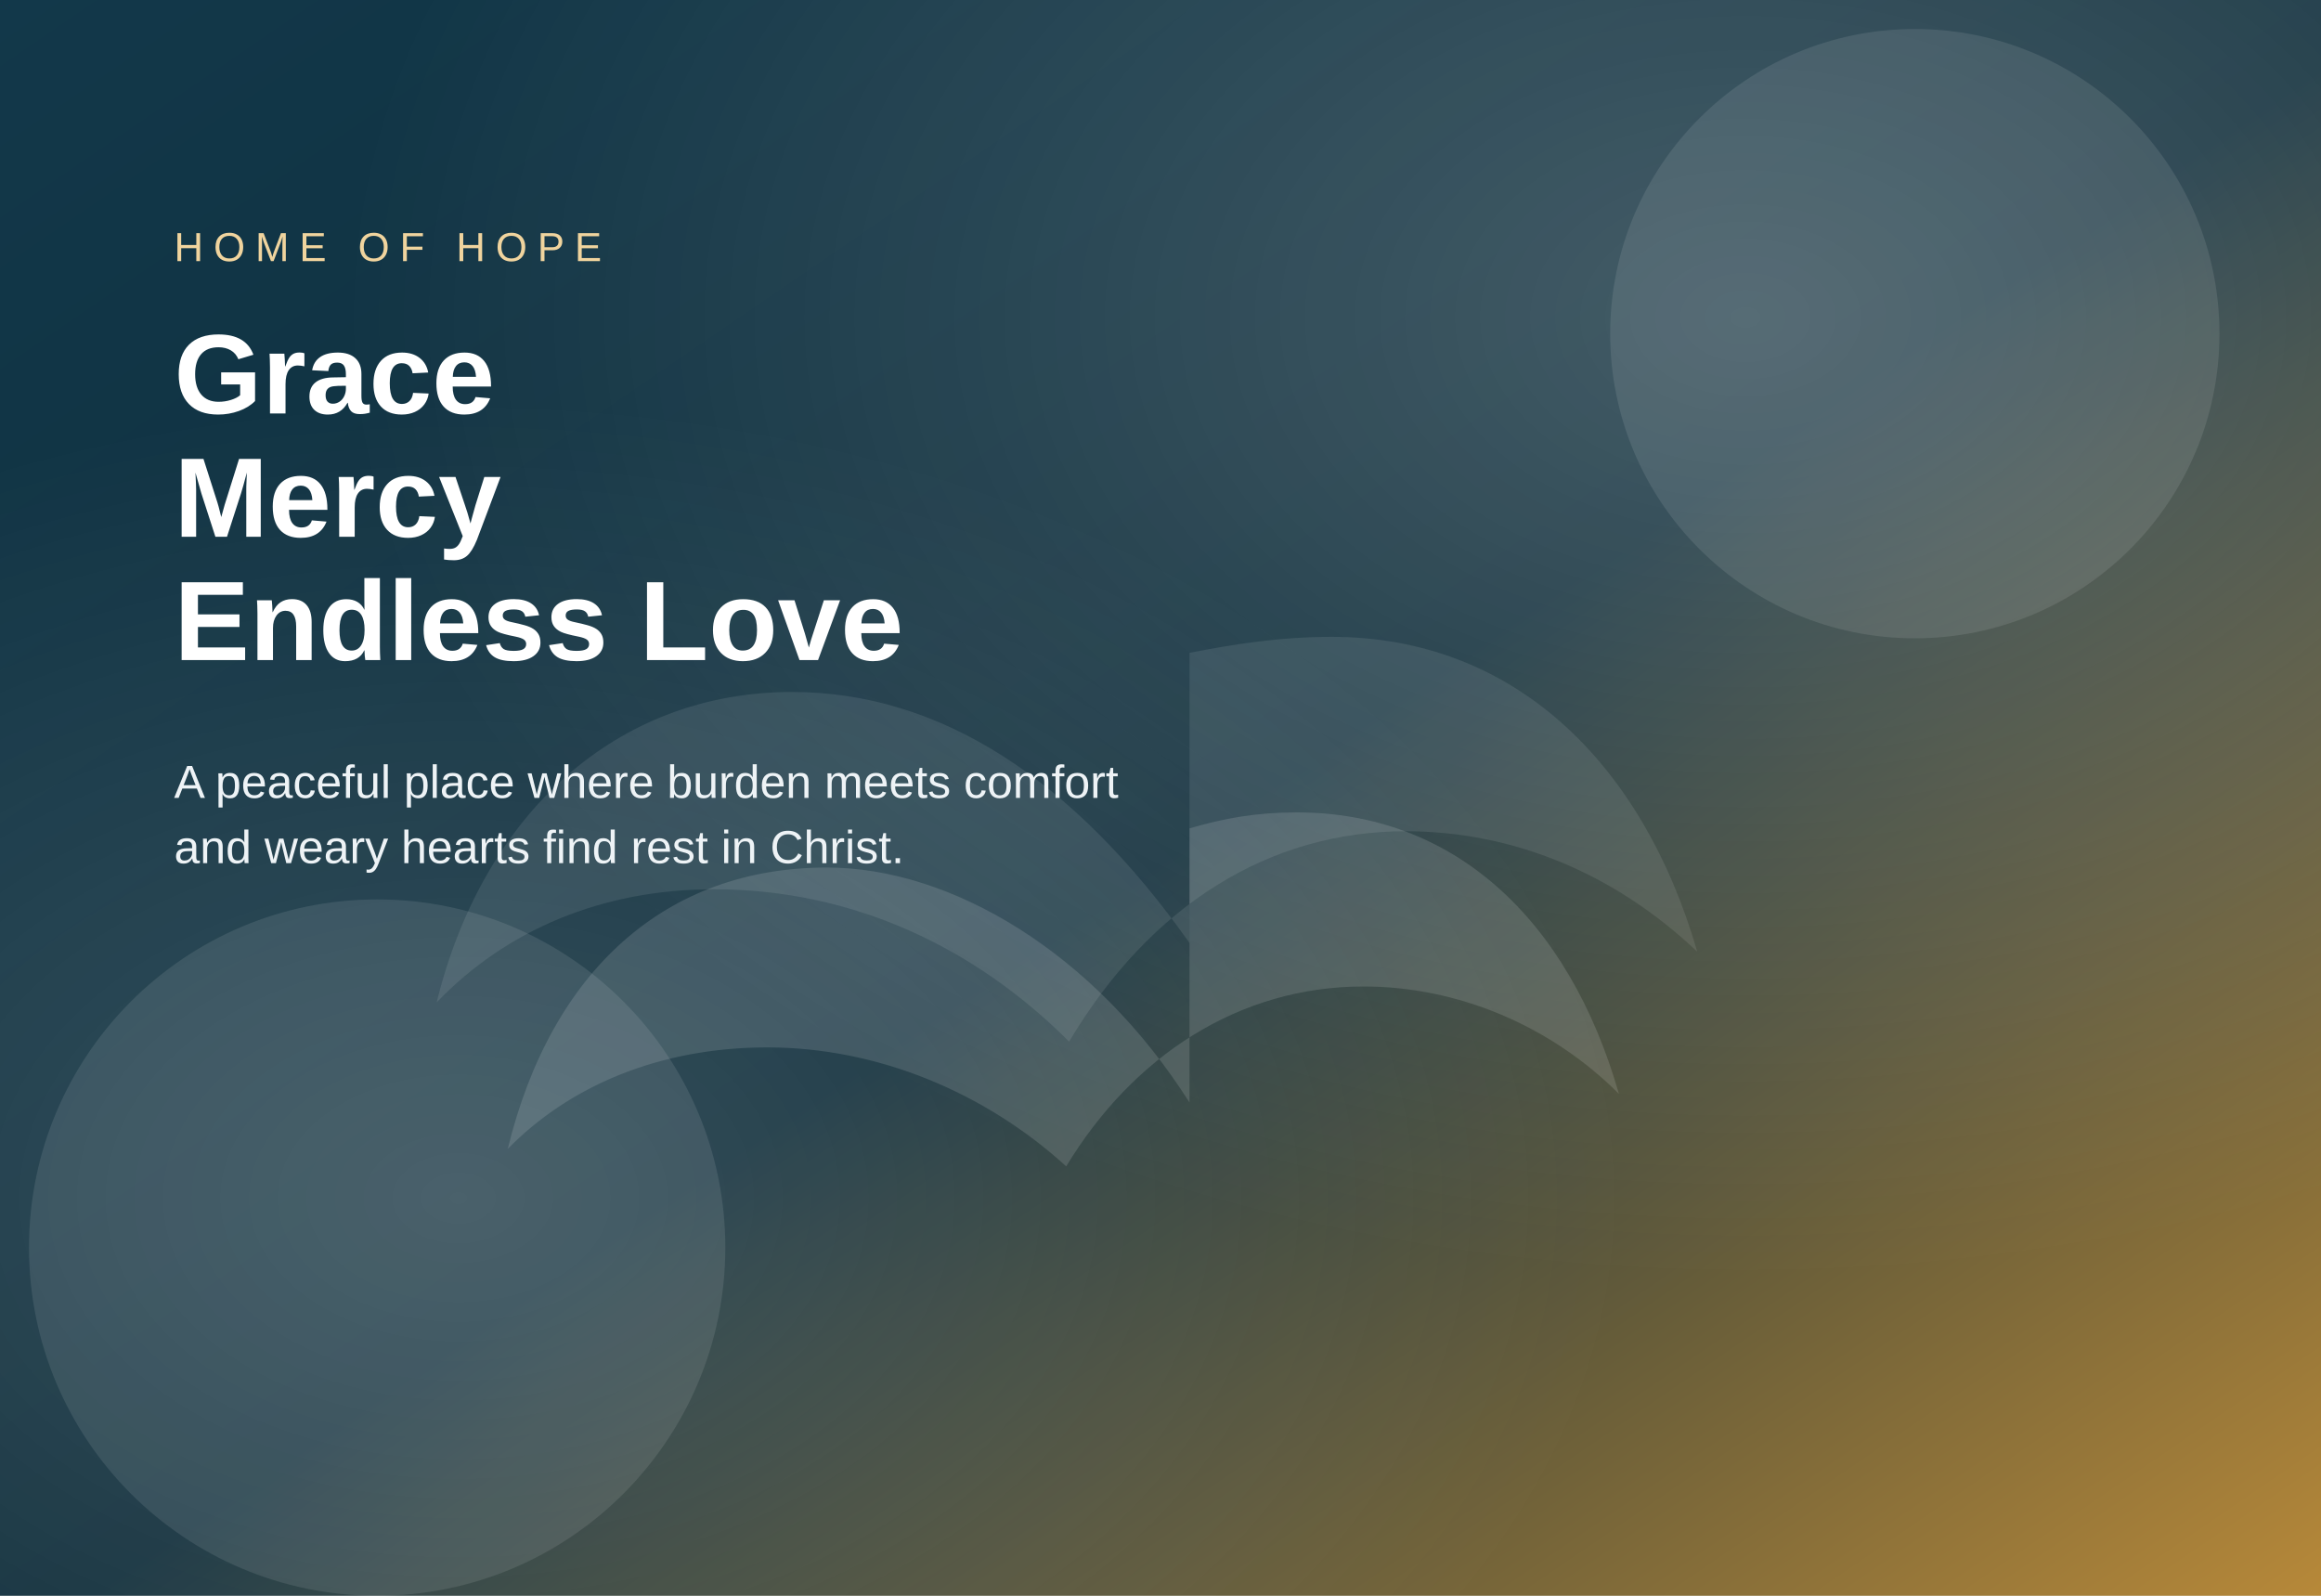
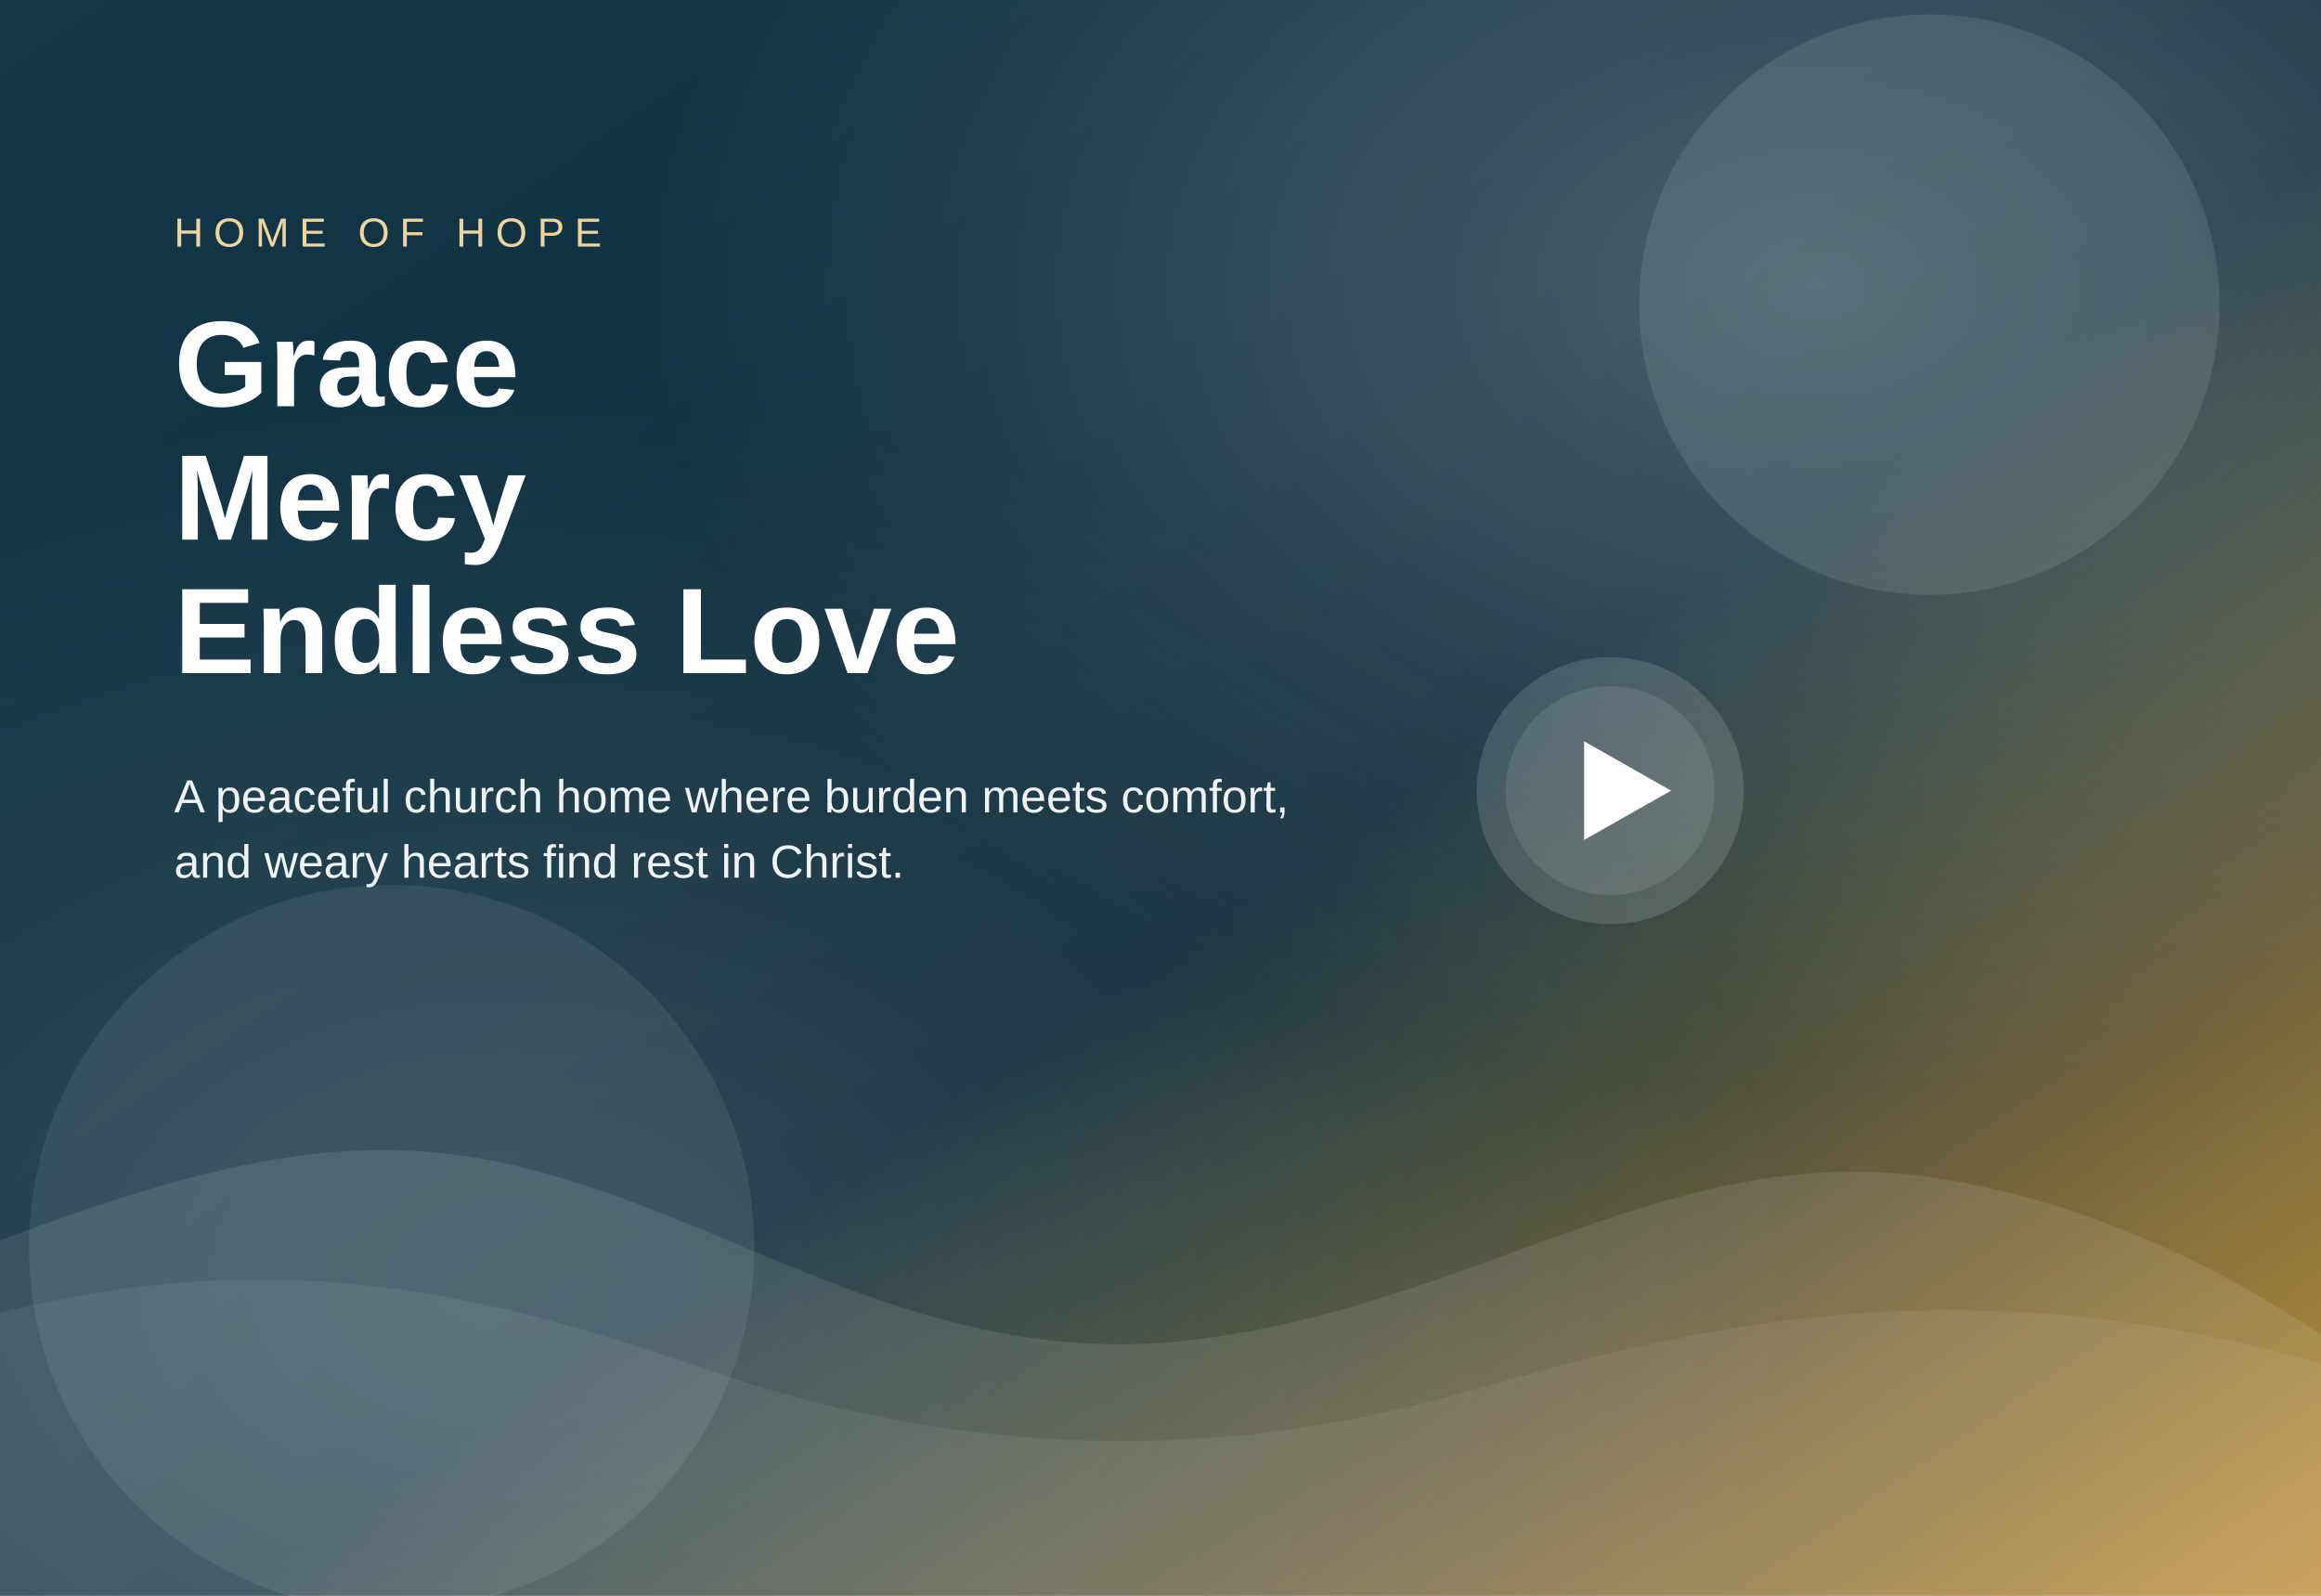
<svg xmlns="http://www.w3.org/2000/svg" width="1600" height="1100" viewBox="0 0 1600 1100">
  <defs>
    <linearGradient id="bg" x1="0" y1="0" x2="1" y2="1">
      <stop offset="0%" stop-color="#12384a" />
-       <stop offset="52%" stop-color="#0f2d3a" />
-       <stop offset="100%" stop-color="#b88939" />
+       <stop offset="55%" stop-color="#0f2d3a" />
+       <stop offset="100%" stop-color="#c3923e" />
    </linearGradient>
-     <radialGradient id="glow" cx="75%" cy="20%" r="60%">
-       <stop offset="0%" stop-color="#ffffff" stop-opacity=".22" />
-       <stop offset="100%" stop-color="#ffffff" stop-opacity="0" />
+     <radialGradient id="light" cx="78%" cy="18%" r="50%">
+       <stop offset="0%" stop-color="#fff" stop-opacity=".24" />
+       <stop offset="100%" stop-color="#fff" stop-opacity="0" />
    </radialGradient>
-     <radialGradient id="soft" cx="20%" cy="75%" r="50%">
-       <stop offset="0%" stop-color="#ffffff" stop-opacity=".16" />
-       <stop offset="100%" stop-color="#ffffff" stop-opacity="0" />
+     <radialGradient id="soft" cx="22%" cy="80%" r="55%">
+       <stop offset="0%" stop-color="#fff" stop-opacity=".14" />
+       <stop offset="100%" stop-color="#fff" stop-opacity="0" />
    </radialGradient>
  </defs>
  <rect width="1600" height="1100" fill="url(#bg)" />
-   <rect width="1600" height="1100" fill="url(#glow)" />
+   <rect width="1600" height="1100" fill="url(#light)" />
  <rect width="1600" height="1100" fill="url(#soft)" />
-   <circle cx="1320" cy="230" r="210" fill="#ffffff" opacity=".10" />
-   <circle cx="260" cy="860" r="240" fill="#ffffff" opacity=".10" />
-   <path d="M820 760c-66-104-165-162-250-162-111 0-190 71-220 194 42-43 104-70 179-70 76 0 150 31 206 82 46-76 119-124 205-124 65 0 129 27 176 74-35-122-115-194-222-194-28 0-50 4-74 11z" fill="#ffffff" opacity=".13" />
-   <path d="M820 650c-80-113-172-173-274-173-121 0-213 84-245 214 48-50 114-78 191-78 96 0 180 40 245 105 56-94 138-145 232-145 74 0 144 29 201 83-38-131-127-217-252-217-36 0-67 5-98 11z" fill="#ffffff" opacity=".09" />
-   <text x="120" y="180" font-family="Arial, Helvetica, sans-serif" font-size="28" fill="#f0d49e" letter-spacing="7">HOME OF HOPE</text>
-   <text x="120" y="285" font-family="Arial, Helvetica, sans-serif" font-size="78" font-weight="700" fill="#ffffff">Grace</text>
-   <text x="120" y="370" font-family="Arial, Helvetica, sans-serif" font-size="78" font-weight="700" fill="#ffffff">Mercy</text>
-   <text x="120" y="455" font-family="Arial, Helvetica, sans-serif" font-size="78" font-weight="700" fill="#ffffff">Endless Love</text>
-   <text x="120" y="550" font-family="Arial, Helvetica, sans-serif" font-size="32" fill="#eef3f6">A peaceful place where burden meets comfort</text>
-   <text x="120" y="595" font-family="Arial, Helvetica, sans-serif" font-size="32" fill="#eef3f6">and weary hearts find rest in Christ.</text>
+   <circle cx="1330" cy="210" r="200" fill="#fff" opacity=".10" />
+   <circle cx="270" cy="860" r="250" fill="#fff" opacity=".08" />
+   <path d="M0 855 C 160 795, 260 775, 380 810 C 520 850, 640 940, 810 925 C 1010 905, 1140 790, 1320 810 C 1440 825, 1540 880, 1600 920 L1600 1100 L0 1100 Z" fill="#ffffff" opacity=".10" />
+   <path d="M0 905 C 180 860, 320 885, 490 945 C 650 1000, 820 1010, 990 965 C 1120 930, 1320 860, 1600 940 L1600 1100 L0 1100 Z" fill="#ffffff" opacity=".07" />
+   <text x="120" y="170" font-family="Arial, Helvetica, sans-serif" font-size="28" fill="#f0d49e" letter-spacing="7">HOME OF HOPE</text>
+   <text x="120" y="280" font-family="Arial, Helvetica, sans-serif" font-size="84" font-weight="700" fill="#ffffff">Grace</text>
+   <text x="120" y="372" font-family="Arial, Helvetica, sans-serif" font-size="84" font-weight="700" fill="#ffffff">Mercy</text>
+   <text x="120" y="464" font-family="Arial, Helvetica, sans-serif" font-size="84" font-weight="700" fill="#ffffff">Endless Love</text>
+   <text x="120" y="560" font-family="Arial, Helvetica, sans-serif" font-size="32" fill="#eef3f6">A peaceful church home where burden meets comfort,</text>
+   <text x="120" y="605" font-family="Arial, Helvetica, sans-serif" font-size="32" fill="#eef3f6">and weary hearts find rest in Christ.</text>
+   <g transform="translate(1110 545)">
+     <circle cx="0" cy="0" r="92" fill="rgba(255,255,255,.14)" />
+     <circle cx="0" cy="0" r="72" fill="rgba(255,255,255,.10)" />
+     <polygon points="-18,-34 -18,34 42,0" fill="#ffffff" />
+   </g>
</svg>
